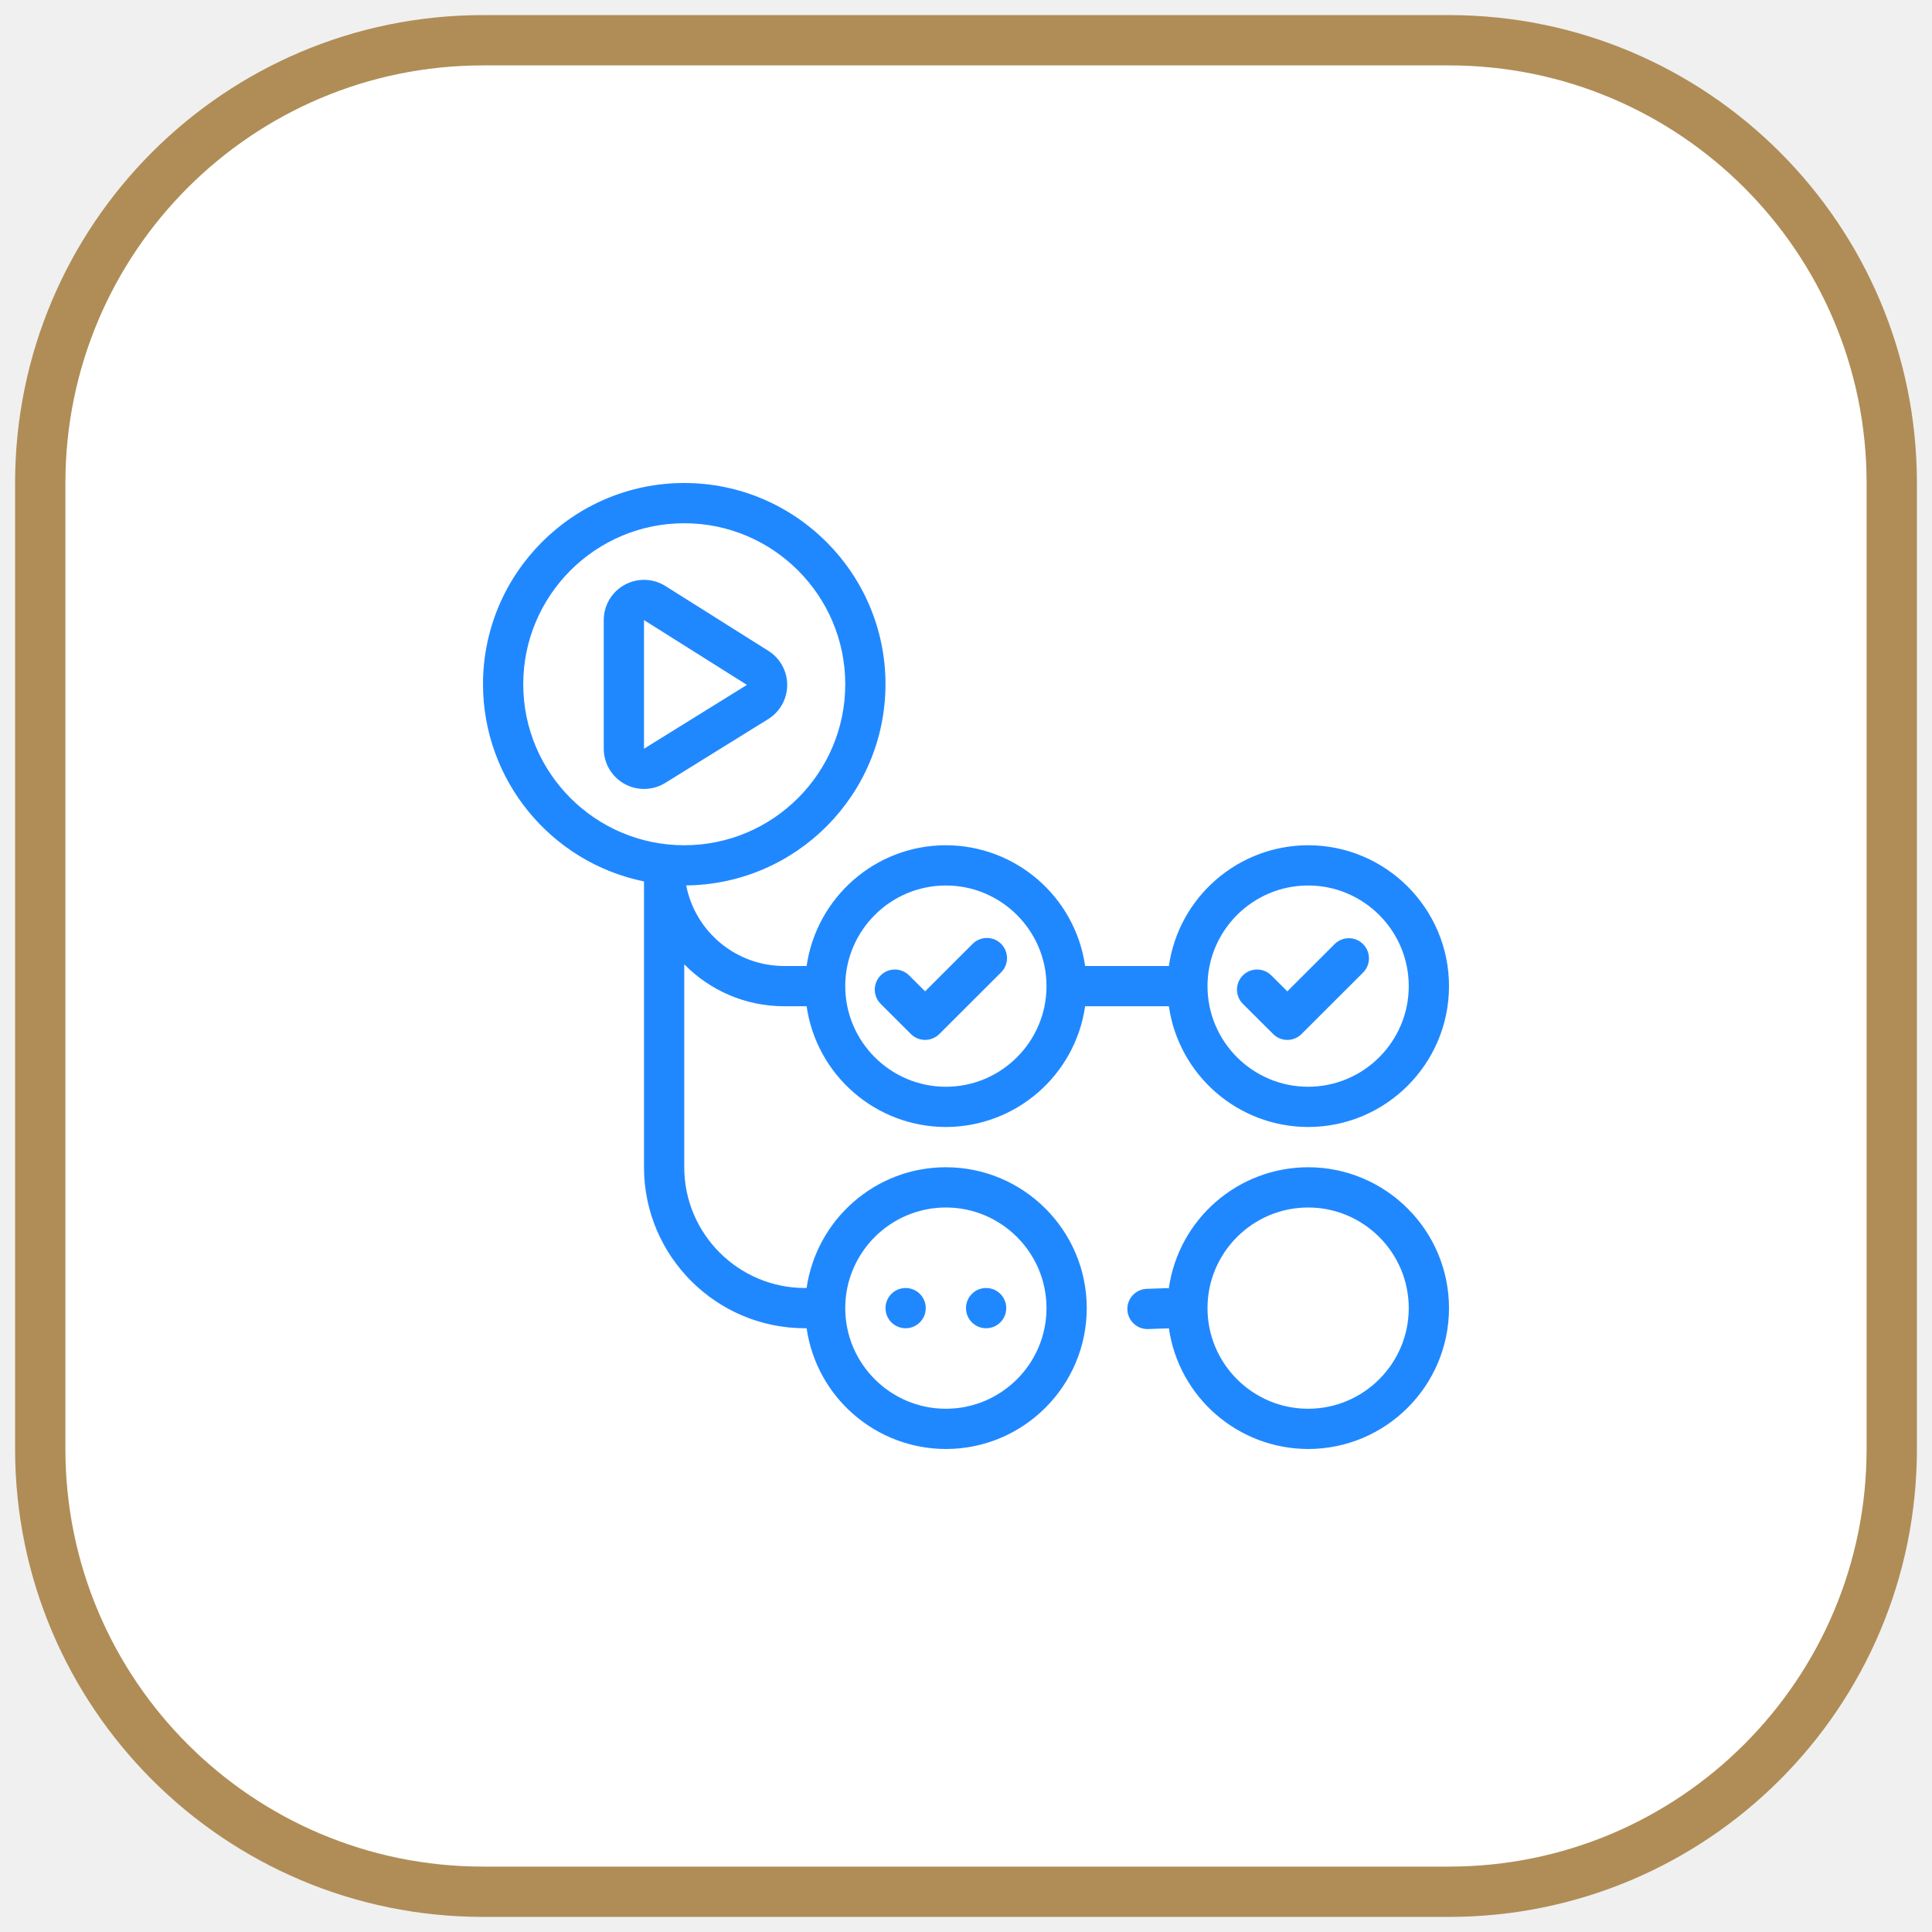
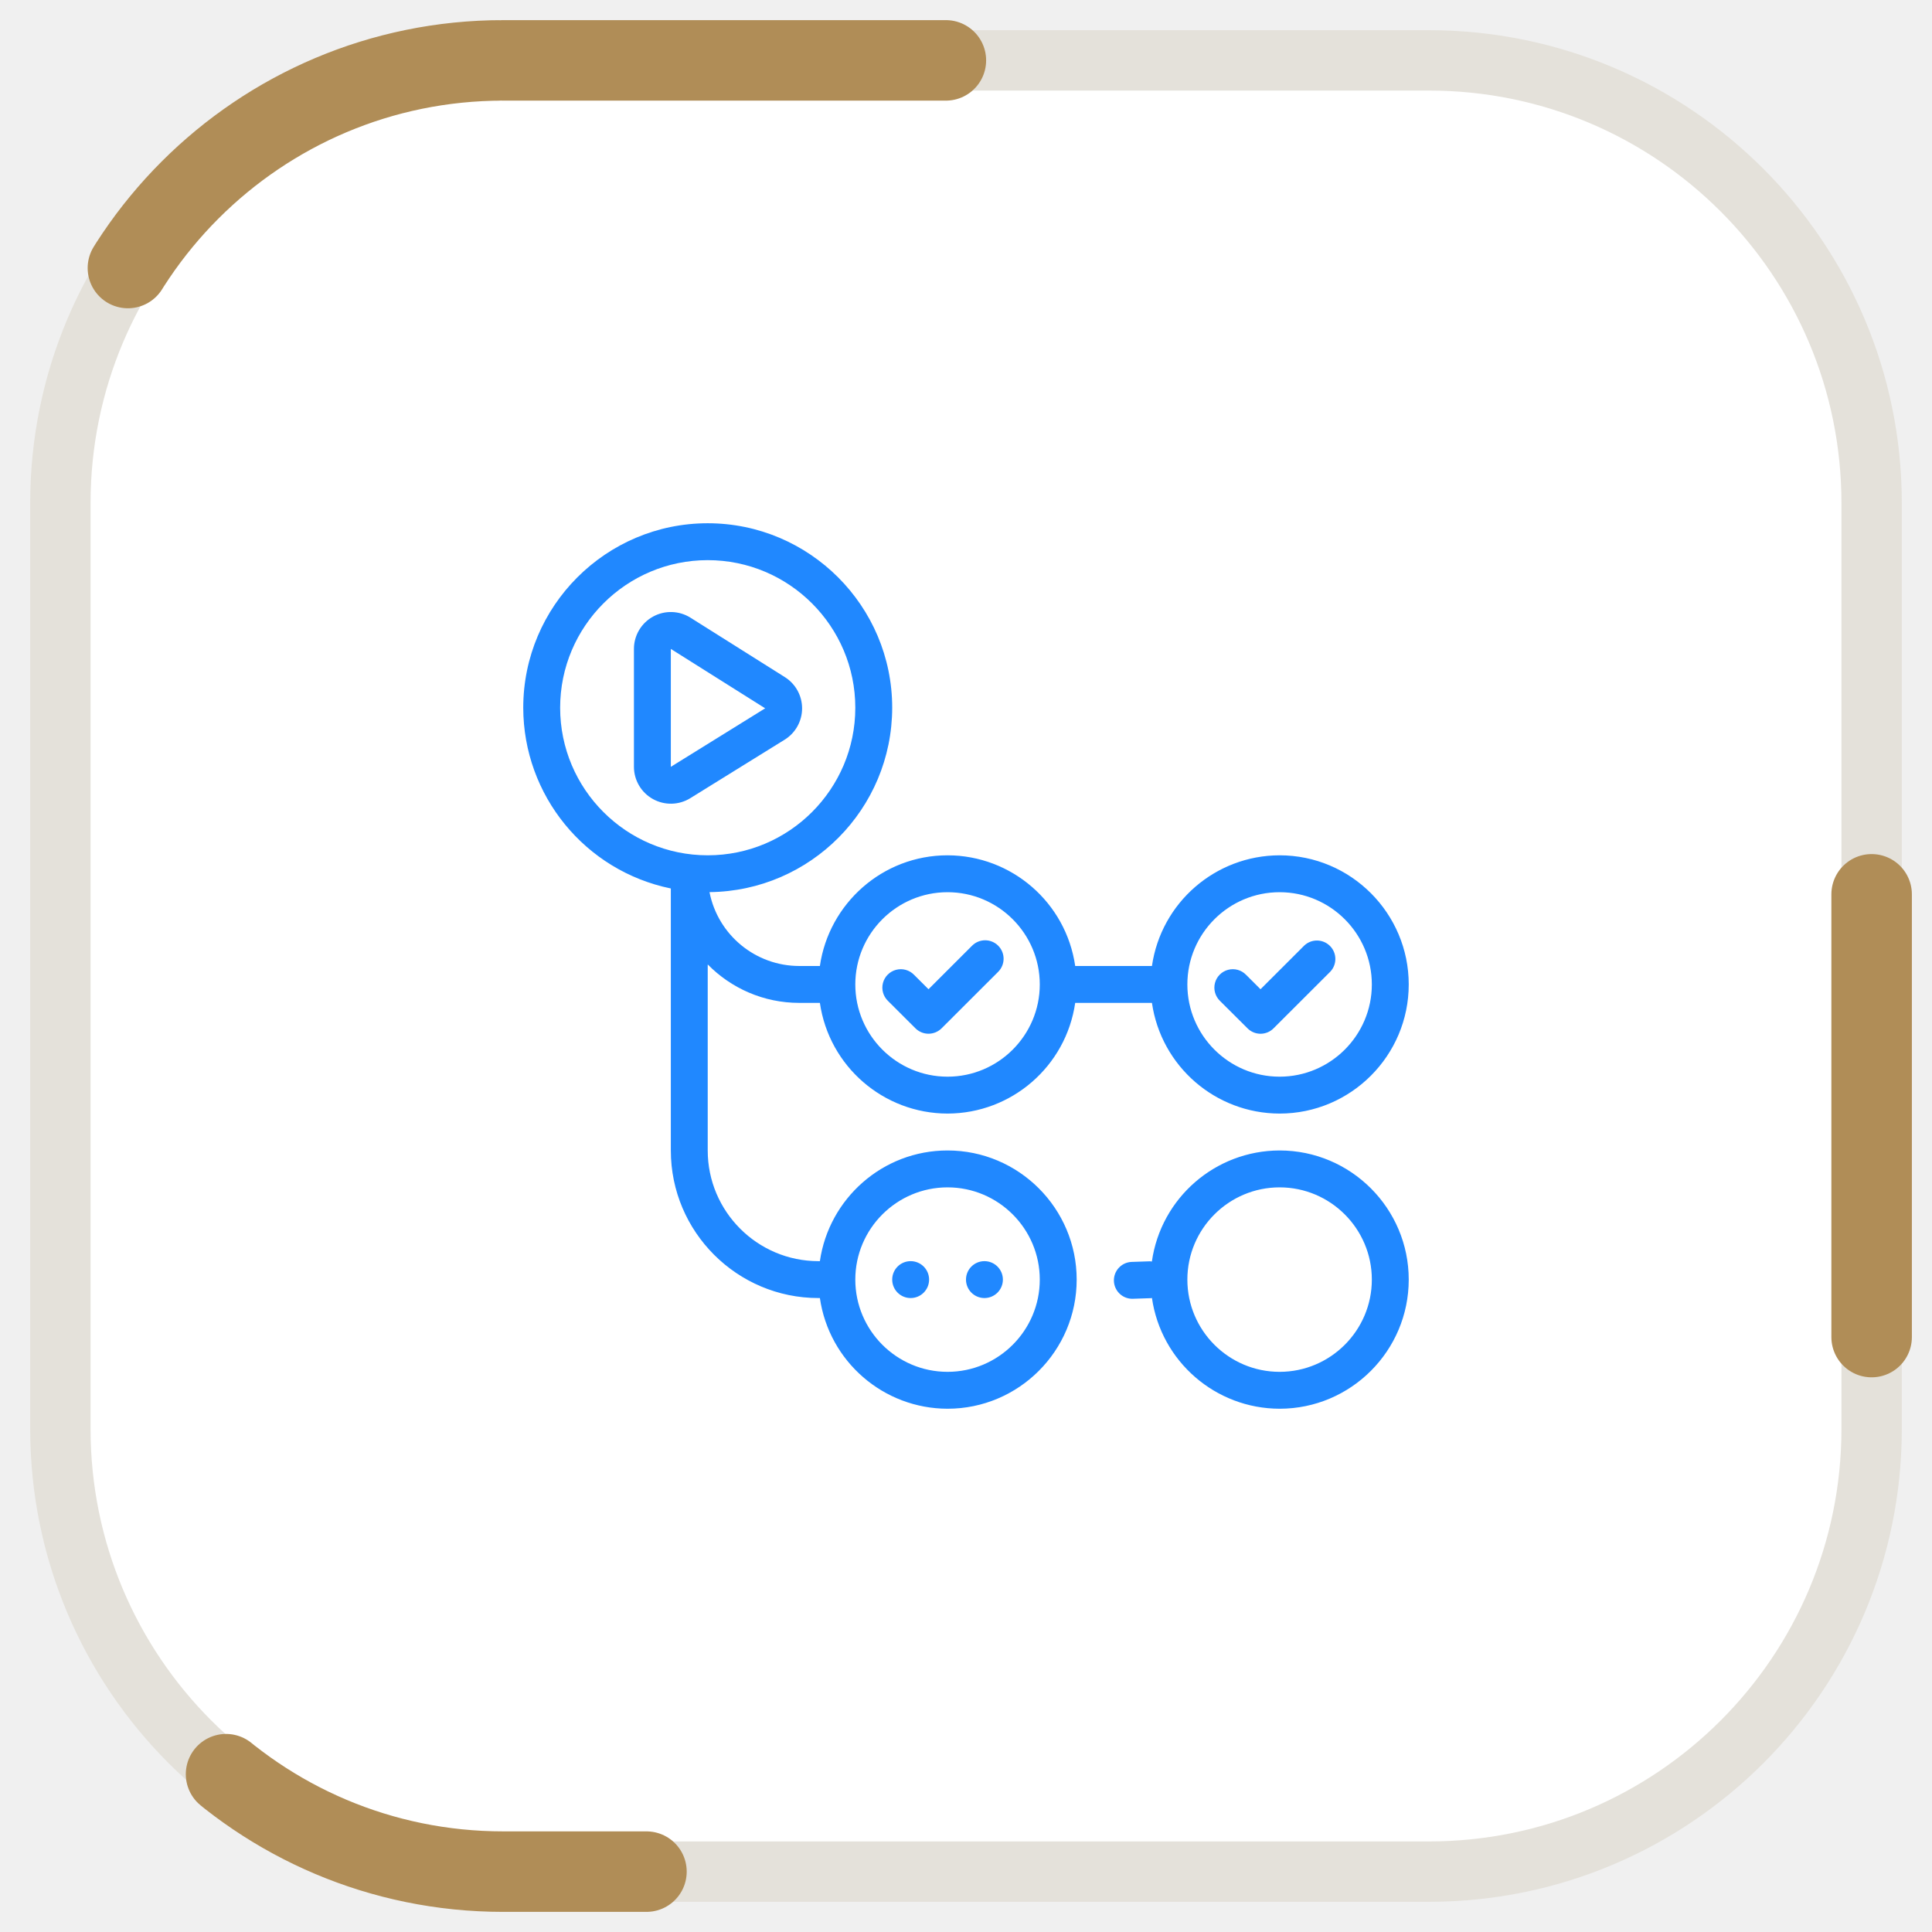
<svg xmlns="http://www.w3.org/2000/svg" viewBox="0 0 96 96" width="96" height="96" role="img" aria-labelledby="t">
  <style>
-     .logo { animation: float 4s ease-in-out 1.75s infinite; transform-origin: 48px 48px; }
-     .ring { animation: glow 4s ease-in-out 1.75s infinite; }
-     @keyframes float { 0%, 100% { transform: translateY(0) scale(1); } 50% { transform: translateY(-3px) scale(1.04); } }
-     @keyframes glow { 0%, 100% { stroke-opacity: .35; } 50% { stroke-opacity: 1; } }
-     @media (prefers-reduced-motion: reduce) { .logo, .ring { animation: none; } }
+     .logo { animation: bob 3s ease-in-out -4.50s infinite; transform-origin: 48px 48px; }
+     .sweep { animation: sweep 6s linear -4.50s infinite; }
+     @keyframes bob { 0%, 100% { transform: translateY(3px) scale(.96); } 50% { transform: translateY(-5px) scale(1.06); } }
+     @keyframes sweep { to { stroke-dashoffset: -100; } }
+     @media (prefers-reduced-motion: reduce) { .logo, .sweep { animation: none; } }
  </style>
-   <rect x="2" y="2" width="92" height="92" rx="22" fill="#ffffff" />
-   <rect class="ring" x="2" y="2" width="92" height="92" rx="22" fill="none" stroke="#b08d57" stroke-width="2.5" />
+   <rect x="3" y="3" width="90" height="90" rx="22" fill="#ffffff" stroke="#e4e1da" stroke-width="3" />
+   <rect class="sweep" x="3" y="3" width="90" height="90" rx="22" fill="none" stroke="#b08d57" stroke-width="4" stroke-linecap="round" pathLength="100" stroke-dasharray="22 78" />
  <g class="logo">
-     <g transform="translate(24 24) scale(2)">
+     <g transform="translate(26 26) scale(1.8333)">
      <path fill="#2088FF" d="M10.984 13.836a.5.5 0 0 1-.353-.146l-.745-.743a.5.5 0 1 1 .706-.708l.392.391 1.181-1.18a.5.5 0 0 1 .708.707l-1.535 1.533a.504.504 0 0 1-.354.146zm9.353-.147l1.534-1.532a.5.5 0 0 0-.707-.707l-1.181 1.18-.392-.391a.5.5 0 1 0-.706.708l.746.743a.497.497 0 0 0 .706-.001zM4.527 7.452l2.557-1.585A1 1 0 0 0 7.09 4.17L4.533 2.56A1 1 0 0 0 3 3.406v3.196a1.001 1.001 0 0 0 1.527.85zm2.03-2.436L4 6.602V3.406l2.557 1.61zM24 12.5c0 1.93-1.57 3.5-3.5 3.5a3.503 3.503 0 0 1-3.46-3h-2.08a3.503 3.503 0 0 1-3.46 3 3.502 3.502 0 0 1-3.46-3h-.558c-.972 0-1.85-.399-2.482-1.042V17c0 1.654 1.346 3 3 3h.04c.244-1.693 1.7-3 3.46-3 1.93 0 3.5 1.57 3.5 3.5S13.43 24 11.5 24a3.502 3.502 0 0 1-3.46-3H8c-2.206 0-4-1.794-4-4V9.899A5.008 5.008 0 0 1 0 5c0-2.757 2.243-5 5-5s5 2.243 5 5a5.005 5.005 0 0 1-4.952 4.998A2.482 2.482 0 0 0 7.482 12h.558c.244-1.693 1.7-3 3.46-3a3.502 3.502 0 0 1 3.46 3h2.08a3.503 3.503 0 0 1 3.46-3c1.93 0 3.5 1.57 3.5 3.5zm-15 8c0 1.378 1.122 2.5 2.5 2.5s2.5-1.122 2.5-2.5-1.122-2.5-2.5-2.5S9 19.122 9 20.5zM5 9c2.206 0 4-1.794 4-4S7.206 1 5 1 1 2.794 1 5s1.794 4 4 4zm9 3.5c0-1.378-1.122-2.5-2.5-2.5S9 11.122 9 12.5s1.122 2.5 2.5 2.5 2.5-1.122 2.5-2.5zm9 0c0-1.378-1.122-2.5-2.5-2.5S18 11.122 18 12.5s1.122 2.5 2.5 2.5 2.5-1.122 2.5-2.5zm-13 8a.5.5 0 1 0 1 0 .5.5 0 0 0-1 0zm2 0a.5.5 0 1 0 1 0 .5.5 0 0 0-1 0zm12 0c0 1.93-1.57 3.5-3.5 3.5a3.503 3.503 0 0 1-3.46-3.002c-.007.001-.013.005-.021.005l-.506.017h-.017a.5.5 0 0 1-.016-.999l.506-.017c.018-.002.035.006.052.007A3.503 3.503 0 0 1 20.5 17c1.93 0 3.5 1.57 3.5 3.5zm-1 0c0-1.378-1.122-2.5-2.5-2.5S18 19.122 18 20.5s1.122 2.5 2.5 2.5 2.5-1.122 2.5-2.5z" />
    </g>
  </g>
</svg>
